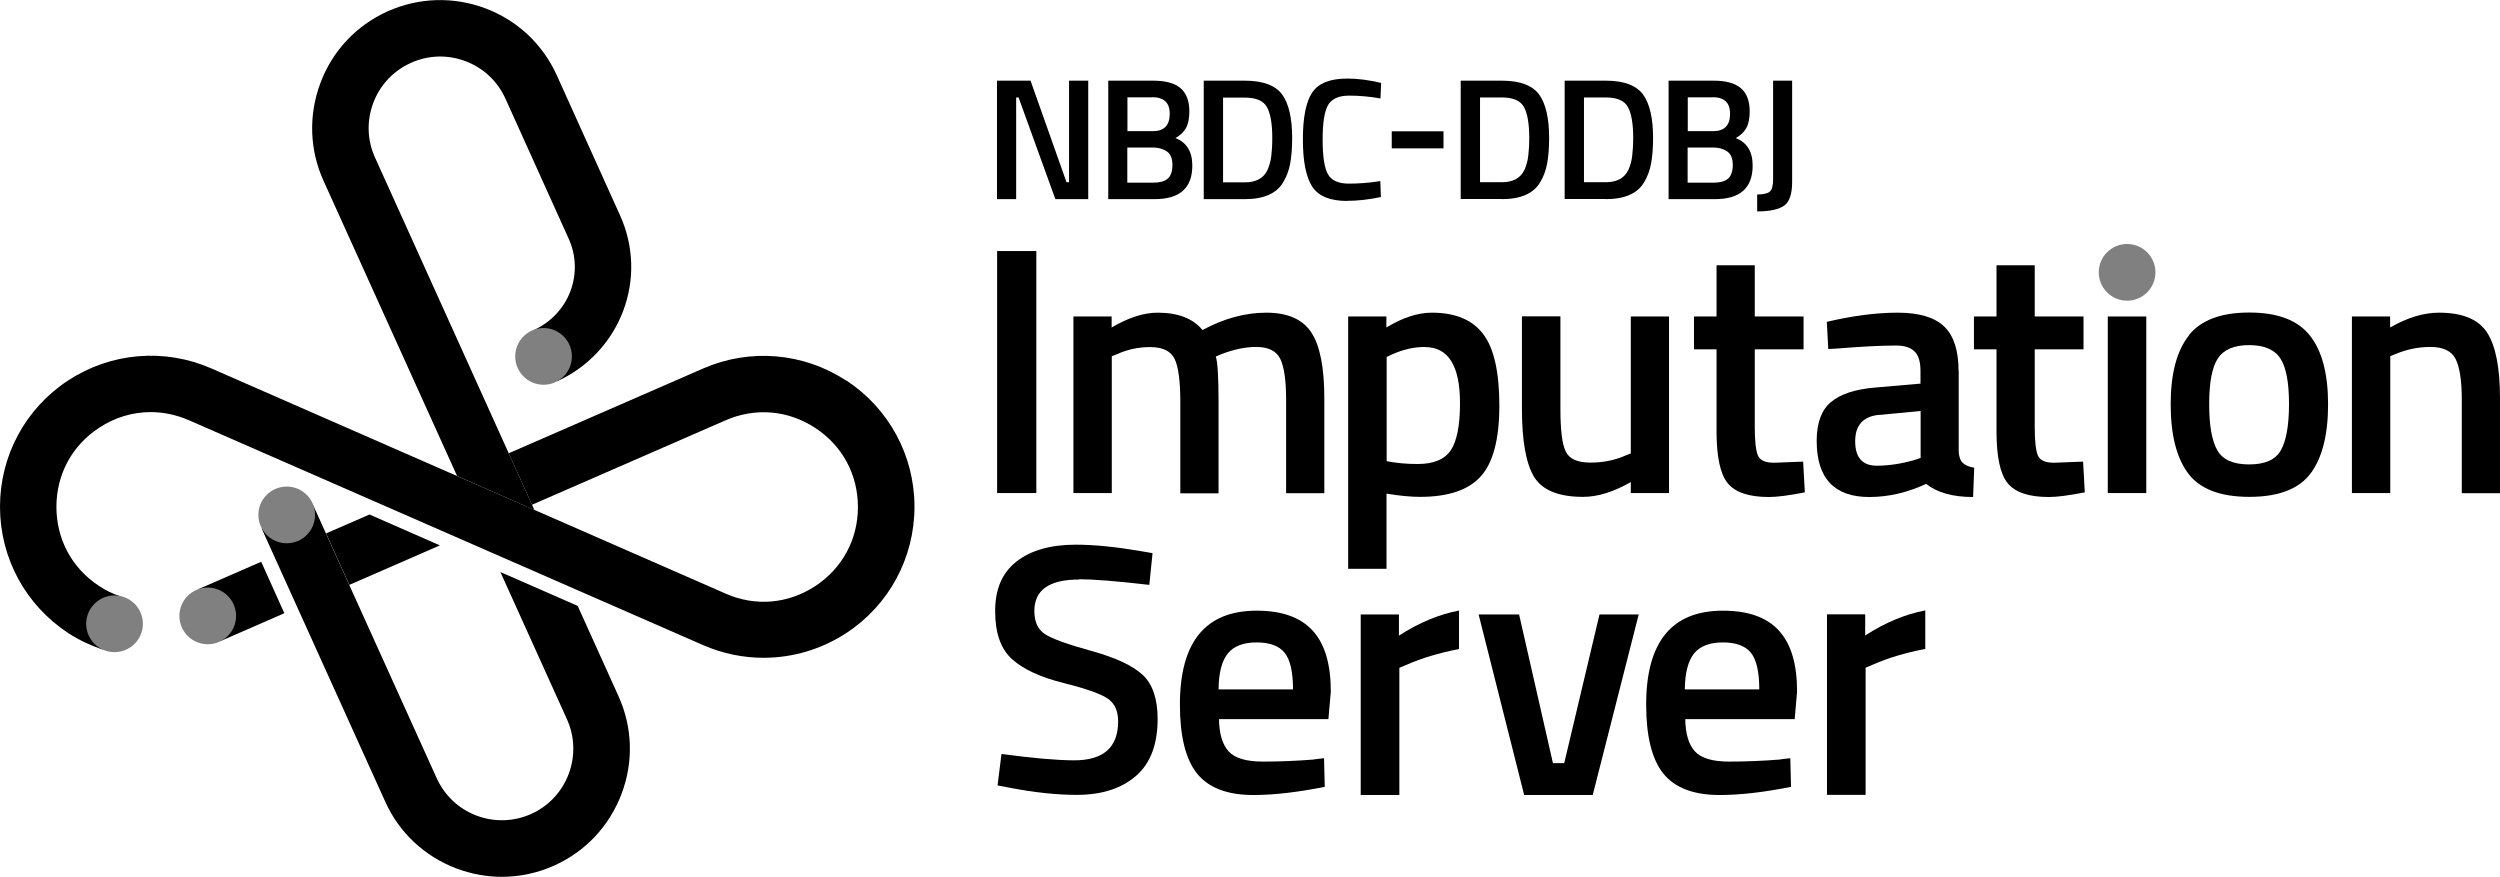
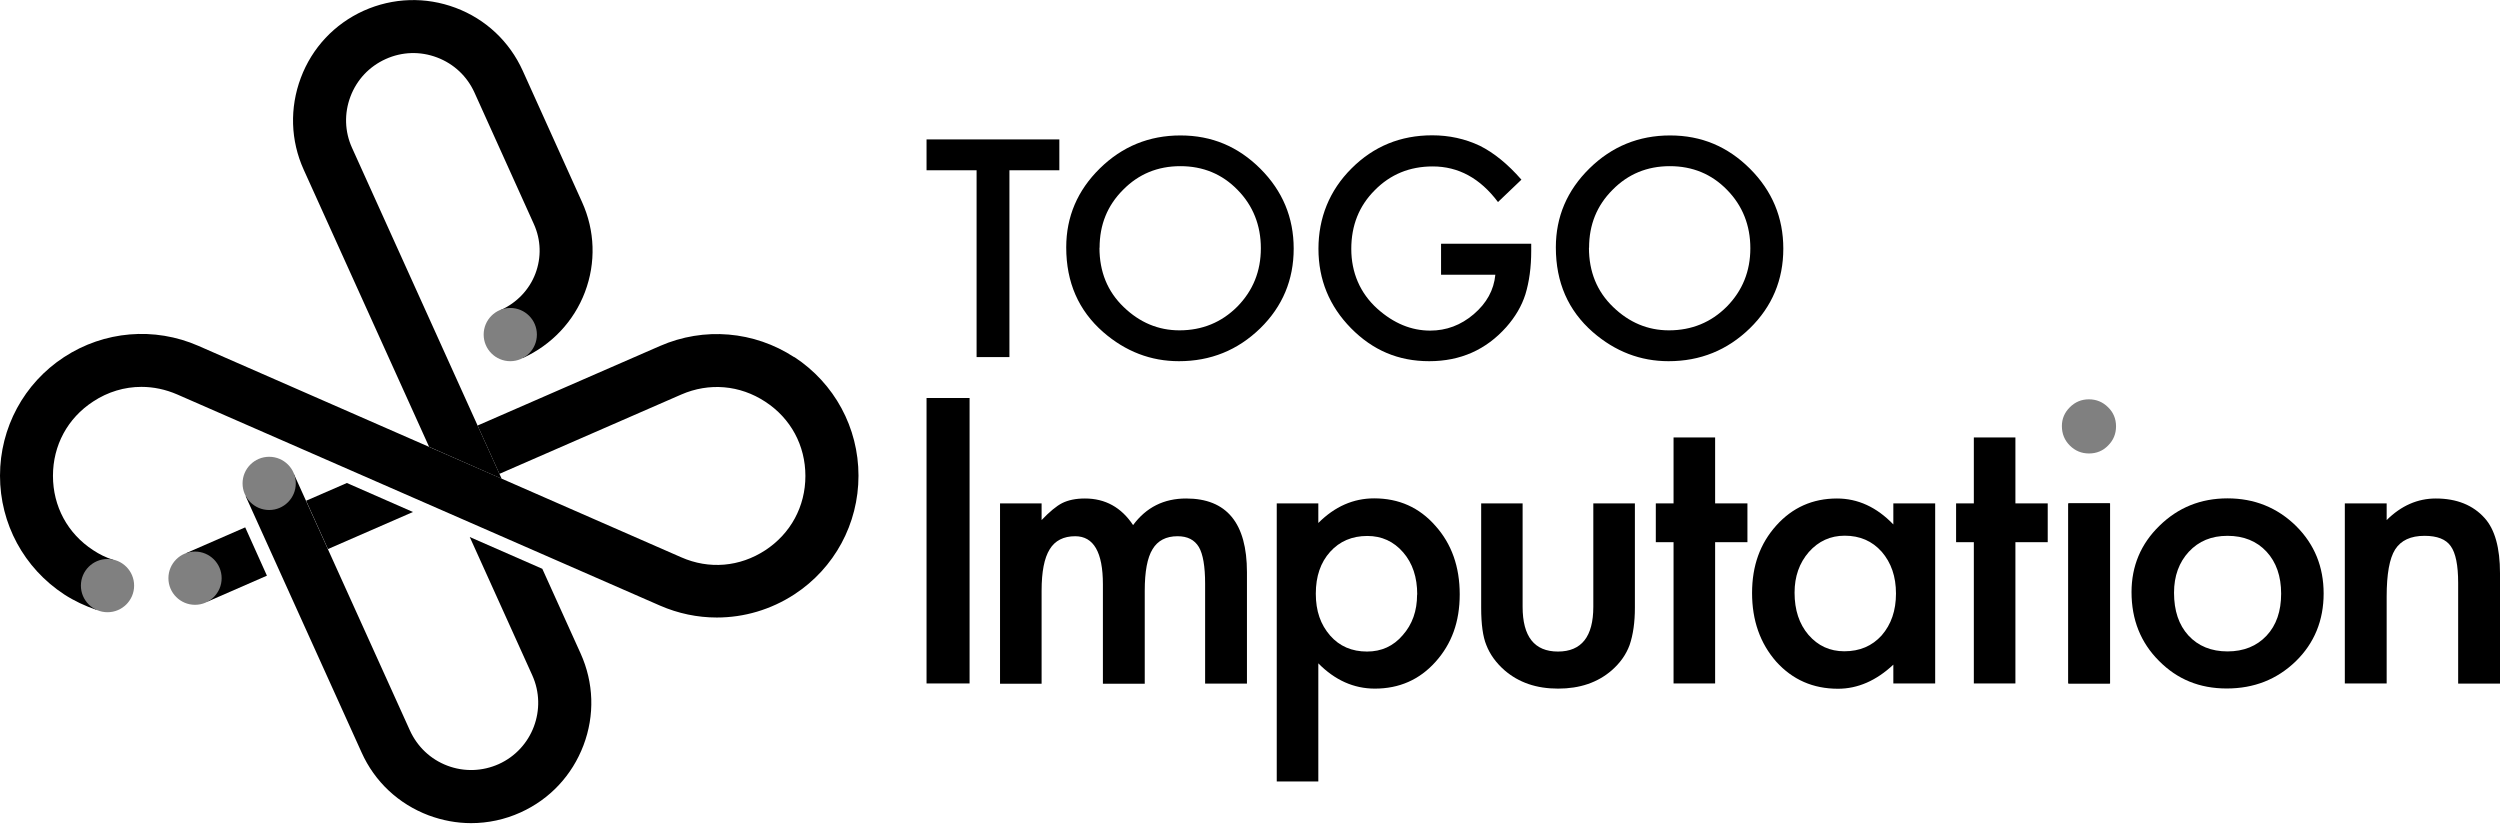
- <svg xmlns="http://www.w3.org/2000/svg" id="_レイヤー_1" viewBox="0 0 177.26 62.16">
+ <svg xmlns="http://www.w3.org/2000/svg" id="_レイヤー_1" viewBox="0 0 188.82 62.16">
  <defs>
-     <style>.cls-1,.cls-2{stroke-width:0px;}.cls-2{fill:gray;}</style>
+     <style>.cls-1{fill:#000;}.cls-1,.cls-2{stroke-width:0px;}.cls-2{fill:gray;}</style>
  </defs>
-   <circle class="cls-2" cx="150.82" cy="19.31" r="2.01" />
-   <path class="cls-1" d="m70.69,14.12V5.72h2.38l2.55,7.2h.18v-7.2h1.36v8.4h-2.33l-2.61-7.21h-.17v7.21h-1.36Z" />
-   <path class="cls-1" d="m78.58,5.72h3.19c.86,0,1.5.17,1.92.52.42.35.64.9.64,1.66,0,.5-.08.89-.24,1.18s-.41.52-.75.71c.8.31,1.2.96,1.2,1.95,0,1.59-.89,2.38-2.67,2.38h-3.29V5.72Zm3.11,1.18h-1.75v2.4h1.8c.8,0,1.2-.41,1.2-1.24,0-.78-.42-1.17-1.25-1.17Zm.07,3.56h-1.83v2.49h1.85c.45,0,.79-.09,1.01-.28s.34-.51.34-.97-.13-.78-.39-.96c-.26-.18-.59-.28-.98-.28Z" />
-   <path class="cls-1" d="m88.26,14.12h-2.91V5.72h2.91c1.29,0,2.17.33,2.65.98.47.65.71,1.68.71,3.08,0,.71-.05,1.31-.14,1.81-.09.5-.26.94-.5,1.34-.47.79-1.37,1.19-2.72,1.19Zm1.95-4.34c0-1.01-.13-1.74-.38-2.19-.25-.45-.78-.67-1.57-.67h-1.54v6.01h1.54c.81,0,1.35-.3,1.62-.9.13-.3.22-.62.26-.97.04-.34.07-.77.07-1.28Z" />
-   <path class="cls-1" d="m95.54,14.25c-1.23,0-2.06-.34-2.5-1.02s-.66-1.79-.66-3.35.22-2.66.66-3.32c.44-.66,1.27-.99,2.49-.99.73,0,1.53.1,2.4.31l-.05,1.1c-.74-.13-1.47-.2-2.21-.2s-1.23.22-1.5.66c-.26.44-.39,1.26-.39,2.46s.13,2.03.38,2.46c.25.44.75.66,1.48.66s1.48-.06,2.23-.18l.04,1.13c-.84.18-1.64.27-2.39.27Z" />
-   <path class="cls-1" d="m98.68,10.52v-1.21h3.67v1.21h-3.67Z" />
-   <path class="cls-1" d="m106.48,14.11h-2.91V5.72h2.91c1.29,0,2.17.33,2.65.98.47.65.71,1.68.71,3.08,0,.71-.05,1.31-.14,1.81-.09.5-.26.94-.5,1.34-.47.79-1.37,1.19-2.72,1.19Zm1.95-4.34c0-1.01-.13-1.74-.38-2.19-.25-.45-.78-.67-1.57-.67h-1.54v6.01h1.54c.81,0,1.35-.3,1.62-.9.13-.3.22-.62.26-.97.04-.34.07-.77.07-1.28Z" />
-   <path class="cls-1" d="m113.85,14.11h-2.91V5.72h2.91c1.29,0,2.17.33,2.65.98.47.65.71,1.68.71,3.08,0,.71-.05,1.31-.14,1.81-.09.5-.26.94-.5,1.34-.47.79-1.37,1.19-2.72,1.19Zm1.95-4.34c0-1.01-.13-1.74-.38-2.19-.25-.45-.78-.67-1.57-.67h-1.54v6.01h1.54c.81,0,1.35-.3,1.62-.9.13-.3.22-.62.26-.97.04-.34.07-.77.07-1.28Z" />
-   <path class="cls-1" d="m118.31,5.72h3.19c.86,0,1.5.17,1.92.52.42.35.64.9.64,1.66,0,.5-.08.89-.24,1.18s-.41.52-.75.71c.8.31,1.2.96,1.2,1.95,0,1.59-.89,2.38-2.67,2.38h-3.29V5.72Zm3.11,1.18h-1.75v2.4h1.8c.8,0,1.2-.41,1.2-1.24,0-.78-.42-1.17-1.25-1.17Zm.07,3.56h-1.83v2.49h1.85c.45,0,.79-.09,1.01-.28s.34-.51.34-.97-.13-.78-.39-.96c-.26-.18-.59-.28-.98-.28Z" />
-   <path class="cls-1" d="m124.59,14.99v-1.2c.43,0,.73-.07.89-.2.16-.13.24-.42.24-.87v-7h1.35v7.1c.01.88-.17,1.46-.54,1.74s-1.01.43-1.94.43Z" />
-   <path class="cls-1" d="m70.7,34.96v-17.16h2.78v17.16h-2.78Z" />
-   <path class="cls-1" d="m78.84,34.96h-2.73v-12.52h2.71v.78c1.19-.7,2.27-1.05,3.26-1.05,1.45,0,2.51.41,3.18,1.23,1.52-.82,3.03-1.23,4.53-1.23s2.56.46,3.18,1.39c.62.93.93,2.49.93,4.7v6.71h-2.71v-6.64c0-1.35-.14-2.31-.41-2.88-.28-.57-.85-.85-1.72-.85-.75,0-1.56.17-2.43.5l-.43.18c.13.33.2,1.4.2,3.21v6.49h-2.71v-6.44c0-1.49-.13-2.51-.4-3.08-.27-.57-.85-.85-1.75-.85-.83,0-1.61.17-2.33.5l-.38.15v9.72Z" />
-   <path class="cls-1" d="m95.59,40.35v-17.91h2.71v.78c1.15-.7,2.23-1.05,3.23-1.05,1.65,0,2.86.5,3.63,1.51.77,1.01,1.15,2.71,1.15,5.08s-.44,4.05-1.32,5.02c-.88.97-2.31,1.45-4.3,1.45-.68,0-1.48-.08-2.38-.23v5.33h-2.73Zm5.46-15.75c-.78,0-1.57.18-2.35.53l-.38.18v7.39c.67.13,1.4.2,2.2.2,1.13,0,1.92-.33,2.35-.98.43-.65.65-1.76.65-3.33,0-2.66-.83-3.98-2.48-3.98Z" />
-   <path class="cls-1" d="m115.63,22.44h2.71v12.52h-2.71v-.78c-1.22.7-2.35,1.05-3.38,1.05-1.72,0-2.87-.46-3.46-1.39-.58-.93-.88-2.55-.88-4.87v-6.54h2.73v6.56c0,1.5.12,2.51.38,3.03.25.52.83.78,1.75.78s1.73-.17,2.48-.5l.38-.15v-9.72Z" />
-   <path class="cls-1" d="m127.88,24.77h-3.46v5.51c0,1.02.08,1.69.23,2.03s.53.5,1.15.5l2.05-.08.12,2.18c-1.12.22-1.97.33-2.55.33-1.42,0-2.39-.33-2.92-.98s-.79-1.88-.79-3.68v-5.81h-1.6v-2.33h1.6v-3.63h2.71v3.63h3.46v2.33Z" />
-   <path class="cls-1" d="m138.88,26.3v5.71c.02.37.11.64.29.81s.45.29.81.34l-.08,2.08c-1.44,0-2.55-.31-3.33-.93-1.34.62-2.68.93-4.03.93-2.49,0-3.73-1.33-3.73-3.98,0-1.27.34-2.19,1.01-2.75.68-.57,1.71-.91,3.12-1.03l3.23-.28v-.9c0-.67-.15-1.14-.44-1.4-.29-.27-.72-.4-1.29-.4-1.07,0-2.41.07-4.01.2l-.8.05-.1-1.93c1.82-.43,3.49-.65,5.02-.65s2.63.33,3.31.99c.68.66,1.01,1.71,1.01,3.14Zm-5.61,3.11c-1.15.1-1.73.73-1.73,1.88s.51,1.73,1.53,1.73c.83,0,1.72-.13,2.66-.4l.45-.15v-3.33l-2.91.28Z" />
-   <path class="cls-1" d="m147.73,24.77h-3.46v5.51c0,1.02.08,1.69.23,2.03s.53.5,1.15.5l2.05-.08.12,2.18c-1.12.22-1.97.33-2.55.33-1.42,0-2.39-.33-2.92-.98s-.79-1.88-.79-3.68v-5.81h-1.6v-2.33h1.6v-3.63h2.71v3.63h3.46v2.33Z" />
-   <path class="cls-1" d="m149.45,34.96v-12.52h2.73v12.52h-2.73Z" />
-   <path class="cls-1" d="m155.18,23.79c.86-1.09,2.29-1.63,4.3-1.63s3.44.54,4.3,1.63c.86,1.08,1.29,2.71,1.29,4.88s-.42,3.81-1.25,4.91c-.83,1.1-2.28,1.65-4.33,1.65s-3.5-.55-4.33-1.65c-.83-1.1-1.25-2.74-1.25-4.91s.43-3.8,1.29-4.88Zm2.04,8.14c.38.67,1.13,1,2.25,1s1.87-.33,2.25-1c.38-.67.58-1.76.58-3.28s-.2-2.6-.61-3.23-1.15-.95-2.22-.95-1.81.32-2.22.95-.61,1.71-.61,3.23.19,2.61.58,3.28Z" />
-   <path class="cls-1" d="m169.49,34.96h-2.73v-12.52h2.71v.78c1.22-.7,2.37-1.05,3.46-1.05,1.67,0,2.81.47,3.42,1.42s.91,2.5.91,4.67v6.71h-2.71v-6.64c0-1.35-.15-2.31-.44-2.88-.29-.57-.89-.85-1.79-.85-.85,0-1.67.17-2.46.5l-.38.15v9.72Z" />
-   <path class="cls-1" d="m76.52,41.09c-2.12,0-3.18.74-3.18,2.23,0,.77.25,1.32.75,1.64.5.33,1.61.73,3.32,1.2,1.71.48,2.92,1.04,3.62,1.7.7.66,1.05,1.7,1.05,3.12,0,1.8-.51,3.15-1.54,4.04-1.03.89-2.42,1.34-4.2,1.34-1.42,0-2.99-.17-4.71-.5l-.9-.17.28-2.23c2.25.3,3.97.45,5.16.45,2.07,0,3.11-.92,3.11-2.76,0-.72-.23-1.25-.7-1.59-.47-.34-1.52-.72-3.16-1.13-1.64-.41-2.86-.97-3.66-1.69-.8-.72-1.2-1.85-1.2-3.41s.5-2.73,1.52-3.52c1.01-.79,2.41-1.19,4.2-1.19,1.29,0,2.81.15,4.56.45l.88.15-.23,2.25c-2.34-.27-3.99-.4-4.96-.4Z" />
-   <path class="cls-1" d="m93.18,53.84l.7-.08.05,2.03c-1.9.38-3.59.58-5.06.58-1.85,0-3.18-.51-4-1.53-.81-1.02-1.21-2.65-1.21-4.88,0-4.44,1.81-6.66,5.44-6.66s5.26,1.91,5.26,5.74l-.17,1.95h-7.76c.02,1.04.24,1.79.68,2.28.43.48,1.24.73,2.43.73s2.41-.05,3.66-.15Zm-1.5-4.96c0-1.24-.2-2.1-.59-2.59-.39-.49-1.06-.74-1.99-.74s-1.62.26-2.04.78-.65,1.37-.66,2.55h5.29Z" />
-   <path class="cls-1" d="m96.48,56.37v-12.8h2.71v1.5c1.42-.92,2.84-1.51,4.26-1.78v2.73c-1.44.28-2.66.65-3.68,1.1l-.55.23v9.02h-2.73Z" />
-   <path class="cls-1" d="m104.85,43.57h2.86l2.4,10.54h.8l2.5-10.54h2.78l-3.26,12.8h-4.86l-3.23-12.8Z" />
-   <path class="cls-1" d="m126.24,53.84l.7-.08.05,2.03c-1.9.38-3.59.58-5.06.58-1.85,0-3.18-.51-4-1.53-.81-1.02-1.21-2.65-1.21-4.88,0-4.44,1.81-6.66,5.44-6.66s5.26,1.91,5.26,5.74l-.17,1.95h-7.76c.02,1.04.24,1.79.68,2.28.43.48,1.24.73,2.43.73s2.41-.05,3.66-.15Zm-1.5-4.96c0-1.24-.2-2.1-.59-2.59-.39-.49-1.06-.74-1.99-.74s-1.62.26-2.04.78-.65,1.37-.66,2.55h5.29Z" />
-   <path class="cls-1" d="m129.54,56.36v-12.8h2.71v1.5c1.42-.92,2.84-1.51,4.26-1.78v2.73c-1.44.28-2.66.65-3.68,1.1l-.55.23v9.02h-2.73Z" />
-   <path class="cls-1" d="m59.99,26.98c-3.03-1.98-6.82-2.3-10.14-.85l-13.78,6.01,1.65,3.65,13.73-5.99c2.11-.92,4.43-.72,6.35.54,1.93,1.26,3.03,3.31,3.03,5.61s-1.11,4.35-3.03,5.61c-1.93,1.26-4.24,1.46-6.35.53L14.98,26.12c-3.32-1.45-7.11-1.13-10.14.85-3.03,1.98-4.84,5.33-4.84,8.96s1.81,6.97,4.84,8.96c.77.5,1.59.88,2.44,1.17l1.27-3.78c-.54-.16-1.07-.43-1.52-.73-1.93-1.26-3.03-3.31-3.03-5.61s1.1-4.35,3.03-5.61c1.12-.74,2.38-1.11,3.65-1.11.91,0,1.82.19,2.7.57l36.47,15.95c1.38.6,2.83.9,4.29.9,2.05,0,4.08-.59,5.86-1.75,3.03-1.98,4.84-5.33,4.84-8.96s-1.81-6.97-4.84-8.96Z" />
-   <path class="cls-1" d="m39.49,27.04c2.16-.98,3.85-2.76,4.69-4.98s.76-4.64-.22-6.8l-4.48-9.92c-1-2.21-2.8-3.9-5.07-4.75-2.27-.85-4.73-.77-6.94.22-2.21,1-3.9,2.8-4.75,5.07-.85,2.27-.78,4.73.22,6.94l9.47,20.93,5.48,2.41-11.3-24.99c-.56-1.23-.6-2.61-.12-3.88.48-1.27,1.42-2.27,2.66-2.83,1.24-.56,2.61-.6,3.88-.12,1.27.48,2.27,1.42,2.83,2.66l4.48,9.92c.54,1.19.58,2.52.12,3.74-.46,1.22-1.41,2.21-2.61,2.75l1.66,3.64Z" />
+   <path class="cls-1" d="M73.23,30.06v21.56h-3.25v-21.56h3.25Z" />
+   <path class="cls-1" d="M75.53,38.02h3.14v1.26c.6-.63,1.12-1.06,1.55-1.28.46-.23,1.03-.35,1.72-.35,1.54,0,2.75.67,3.64,2.01.99-1.34,2.32-2.01,4.01-2.01,3.06,0,4.59,1.86,4.59,5.57v8.41h-3.16v-7.55c0-1.3-.16-2.23-.47-2.76-.33-.55-.86-.82-1.61-.82-.87,0-1.5.33-1.89.98-.4.65-.59,1.7-.59,3.14v7.02h-3.16v-7.51c0-2.42-.7-3.63-2.09-3.63-.88,0-1.53.33-1.93.99-.41.66-.61,1.7-.61,3.13v7.02h-3.14v-13.6Z" />
+   <path class="cls-1" d="M99.57,59.02h-3.14v-21h3.14v1.48c1.24-1.24,2.64-1.86,4.22-1.86,1.87,0,3.41.69,4.62,2.07,1.23,1.37,1.84,3.1,1.84,5.18s-.61,3.74-1.83,5.1c-1.21,1.35-2.74,2.02-4.58,2.02-1.59,0-3.02-.64-4.27-1.91v8.92ZM107.04,44.9c0-1.3-.35-2.36-1.06-3.18-.72-.83-1.62-1.24-2.71-1.24-1.15,0-2.09.4-2.81,1.2-.72.8-1.08,1.85-1.08,3.16s.36,2.33,1.08,3.16c.71.81,1.64,1.21,2.79,1.21,1.09,0,1.99-.41,2.69-1.23.73-.82,1.09-1.84,1.09-3.07Z" />
+   <path class="cls-1" d="M115,38.02v7.81c0,2.25.89,3.38,2.67,3.38s2.67-1.13,2.67-3.38v-7.81h3.14v7.88c0,1.09-.13,2.03-.4,2.82-.26.71-.71,1.35-1.35,1.91-1.06.92-2.41,1.38-4.05,1.38s-2.97-.46-4.04-1.38c-.65-.57-1.11-1.21-1.38-1.91-.26-.63-.39-1.57-.39-2.82v-7.88h3.14Z" />
+   <path class="cls-1" d="M129.54,40.95v10.67h-3.14v-10.67h-1.34v-2.93h1.34v-4.98h3.14v4.98h2.44v2.93h-2.44Z" />
+   <path class="cls-1" d="M143,38.02h3.16v13.6h-3.16v-1.42c-1.29,1.21-2.69,1.82-4.18,1.82-1.88,0-3.43-.68-4.66-2.04-1.22-1.39-1.83-3.12-1.83-5.19s.61-3.74,1.83-5.1c1.22-1.36,2.75-2.04,4.58-2.04,1.58,0,3,.65,4.26,1.96v-1.58ZM135.54,44.77c0,1.3.35,2.36,1.05,3.18.72.83,1.62,1.24,2.71,1.24,1.16,0,2.1-.4,2.82-1.2.72-.83,1.08-1.88,1.08-3.16s-.36-2.33-1.08-3.16c-.72-.81-1.65-1.21-2.79-1.21-1.08,0-1.98.41-2.71,1.23-.72.83-1.08,1.85-1.08,3.07Z" />
+   <path class="cls-1" d="M152.22,40.95v10.67h-3.14v-10.67h-1.34v-2.93h1.34v-4.98h3.14v4.98h2.44v2.93h-2.44Z" />
+   <path class="cls-1" d="M159.37,38.02v13.6h-3.14v-13.6h3.14Z" />
+   <path class="cls-1" d="M159.35,38.02v13.6h-3.14v-13.6h3.14Z" />
+   <path class="cls-2" d="M155.73,32.18c0-.55.2-1.02.6-1.42s.88-.6,1.44-.6,1.05.2,1.45.6c.4.39.6.87.6,1.44s-.2,1.05-.6,1.45c-.39.4-.87.6-1.44.6s-1.05-.2-1.45-.6c-.4-.4-.6-.89-.6-1.47Z" />
+   <path class="cls-1" d="M160.99,44.72c0-1.96.7-3.64,2.11-5.01,1.41-1.38,3.12-2.07,5.14-2.07s3.75.69,5.17,2.08c1.4,1.39,2.09,3.09,2.09,5.11s-.7,3.75-2.11,5.12c-1.42,1.37-3.15,2.05-5.21,2.05s-3.75-.7-5.12-2.09c-1.38-1.38-2.07-3.11-2.07-5.19ZM164.2,44.77c0,1.36.36,2.43,1.09,3.23.74.8,1.73,1.2,2.95,1.2s2.21-.4,2.95-1.19c.74-.79,1.1-1.85,1.1-3.17s-.37-2.38-1.1-3.17c-.74-.8-1.73-1.2-2.95-1.2s-2.17.4-2.92,1.2c-.74.8-1.12,1.83-1.12,3.1Z" />
+   <path class="cls-1" d="M177.1,38.02h3.16v1.26c1.1-1.09,2.34-1.63,3.71-1.63,1.58,0,2.82.5,3.7,1.49.76.85,1.15,2.23,1.15,4.15v8.34h-3.16v-7.6c0-1.34-.19-2.27-.56-2.78-.36-.52-1.02-.78-1.98-.78-1.04,0-1.78.34-2.22,1.03-.43.68-.64,1.87-.64,3.56v6.56h-3.16v-13.6Z" />
+   <path class="cls-1" d="M59.99,26.98c-3.03-1.98-6.82-2.3-10.14-.85l-13.78,6.01,1.65,3.65,13.73-5.99c2.11-.92,4.43-.72,6.35.54,1.93,1.26,3.03,3.31,3.03,5.61s-1.11,4.35-3.03,5.61c-1.93,1.26-4.24,1.46-6.35.53L14.98,26.12c-3.32-1.45-7.11-1.13-10.14.85-3.03,1.98-4.84,5.33-4.84,8.96s1.81,6.97,4.84,8.96c.77.5,1.59.88,2.44,1.17l1.27-3.78c-.54-.16-1.07-.43-1.52-.73-1.93-1.26-3.03-3.31-3.03-5.61s1.1-4.35,3.03-5.61c1.12-.74,2.38-1.11,3.65-1.11.91,0,1.82.19,2.7.57l36.47,15.95c1.38.6,2.83.9,4.29.9,2.05,0,4.08-.59,5.86-1.75,3.03-1.98,4.84-5.33,4.84-8.96s-1.81-6.97-4.84-8.96Z" />
+   <path class="cls-1" d="M39.49,27.04c2.16-.98,3.85-2.76,4.69-4.98s.76-4.64-.22-6.8l-4.48-9.92c-1-2.21-2.8-3.9-5.07-4.75-2.27-.85-4.73-.77-6.94.22-2.21,1-3.9,2.8-4.75,5.07-.85,2.27-.78,4.73.22,6.94l9.47,20.93,5.48,2.41-11.3-24.99c-.56-1.23-.6-2.61-.12-3.88.48-1.27,1.42-2.27,2.66-2.83,1.24-.56,2.61-.6,3.88-.12,1.27.48,2.27,1.42,2.83,2.66l4.48,9.92c.54,1.19.58,2.52.12,3.74-.46,1.22-1.41,2.21-2.61,2.75l1.66,3.64Z" />
  <circle class="cls-2" cx="38.54" cy="25.27" r="2.01" />
  <polygon class="cls-1" points="18.52 39.83 14.05 41.78 15.67 45.44 20.16 43.48 18.52 39.83" />
  <polygon class="cls-1" points="31.19 38.67 26.2 36.48 23.12 37.82 24.77 41.47 31.19 38.67" />
  <circle class="cls-2" cx="8.12" cy="44.23" r="2.01" />
  <circle class="cls-2" cx="14.73" cy="43.67" r="2.01" />
-   <path class="cls-1" d="m18.57,37.48l3.64-1.65,8.75,19.34c.56,1.23,1.56,2.18,2.83,2.66s2.65.43,3.88-.12c2.55-1.15,3.68-4.17,2.53-6.71l-4.72-10.44,5.48,2.4,2.89,6.39c1,2.21,1.08,4.67.22,6.94s-2.54,4.07-4.75,5.07c-1.19.54-2.46.81-3.74.81-1.08,0-2.16-.2-3.21-.59-2.27-.86-4.07-2.54-5.06-4.75l-8.75-19.34" />
+   <path class="cls-1" d="M18.57,37.48l3.64-1.65,8.75,19.34c.56,1.23,1.56,2.18,2.83,2.66s2.65.43,3.88-.12c2.55-1.15,3.68-4.17,2.53-6.71l-4.72-10.44,5.48,2.4,2.89,6.39c1,2.21,1.08,4.67.22,6.94s-2.54,4.07-4.75,5.07c-1.19.54-2.46.81-3.74.81-1.08,0-2.16-.2-3.21-.59-2.27-.86-4.07-2.54-5.06-4.75l-8.75-19.34" />
  <circle class="cls-2" cx="20.33" cy="36.51" r="2.01" />
+   <path class="cls-1" d="M76.24,12.86v14.11h-2.48v-14.11h-3.78v-2.33h10.03v2.33h-3.77Z" />
+   <path class="cls-1" d="M80.53,18.68c0-2.31.85-4.3,2.54-5.96,1.69-1.66,3.72-2.49,6.09-2.49s4.35.84,6.03,2.51c1.68,1.68,2.52,3.69,2.52,6.04s-.84,4.37-2.53,6.02c-1.7,1.65-3.74,2.48-6.14,2.48-2.12,0-4.03-.73-5.72-2.2-1.86-1.63-2.79-3.75-2.79-6.39ZM83.04,18.71c0,1.82.61,3.31,1.83,4.48,1.21,1.17,2.62,1.76,4.21,1.76,1.72,0,3.18-.6,4.37-1.79,1.19-1.21,1.78-2.68,1.78-4.41s-.59-3.22-1.76-4.41c-1.16-1.19-2.6-1.79-4.32-1.79s-3.16.6-4.33,1.79c-1.18,1.18-1.77,2.63-1.77,4.37Z" />
+   <path class="cls-1" d="M108.86,18.41h6.79v.54c0,1.23-.15,2.33-.44,3.28-.28.88-.76,1.7-1.44,2.47-1.53,1.72-3.47,2.58-5.82,2.58s-4.27-.83-5.91-2.49c-1.64-1.67-2.46-3.67-2.46-6s.83-4.41,2.5-6.07c1.67-1.67,3.7-2.5,6.09-2.5,1.28,0,2.48.26,3.6.79,1.06.53,2.11,1.38,3.14,2.56l-1.77,1.69c-1.35-1.8-2.99-2.69-4.93-2.69-1.74,0-3.2.6-4.38,1.8-1.18,1.18-1.77,2.65-1.77,4.43s.66,3.34,1.97,4.52c1.23,1.1,2.56,1.65,3.99,1.65,1.22,0,2.32-.41,3.29-1.24.97-.83,1.52-1.82,1.63-2.98h-4.1v-2.33Z" />
+   <path class="cls-1" d="M117.51,18.68c0-2.31.85-4.3,2.54-5.96,1.69-1.66,3.72-2.49,6.09-2.49s4.35.84,6.03,2.51c1.68,1.68,2.52,3.69,2.52,6.04s-.84,4.37-2.53,6.02c-1.7,1.65-3.74,2.48-6.14,2.48-2.12,0-4.03-.73-5.72-2.2-1.86-1.63-2.79-3.75-2.79-6.39ZM120.01,18.71c0,1.82.61,3.31,1.83,4.48,1.21,1.17,2.62,1.76,4.21,1.76,1.72,0,3.18-.6,4.37-1.79,1.19-1.21,1.78-2.68,1.78-4.41s-.59-3.22-1.76-4.41c-1.16-1.19-2.6-1.79-4.32-1.79s-3.16.6-4.33,1.79c-1.18,1.18-1.77,2.63-1.77,4.37Z" />
</svg>
